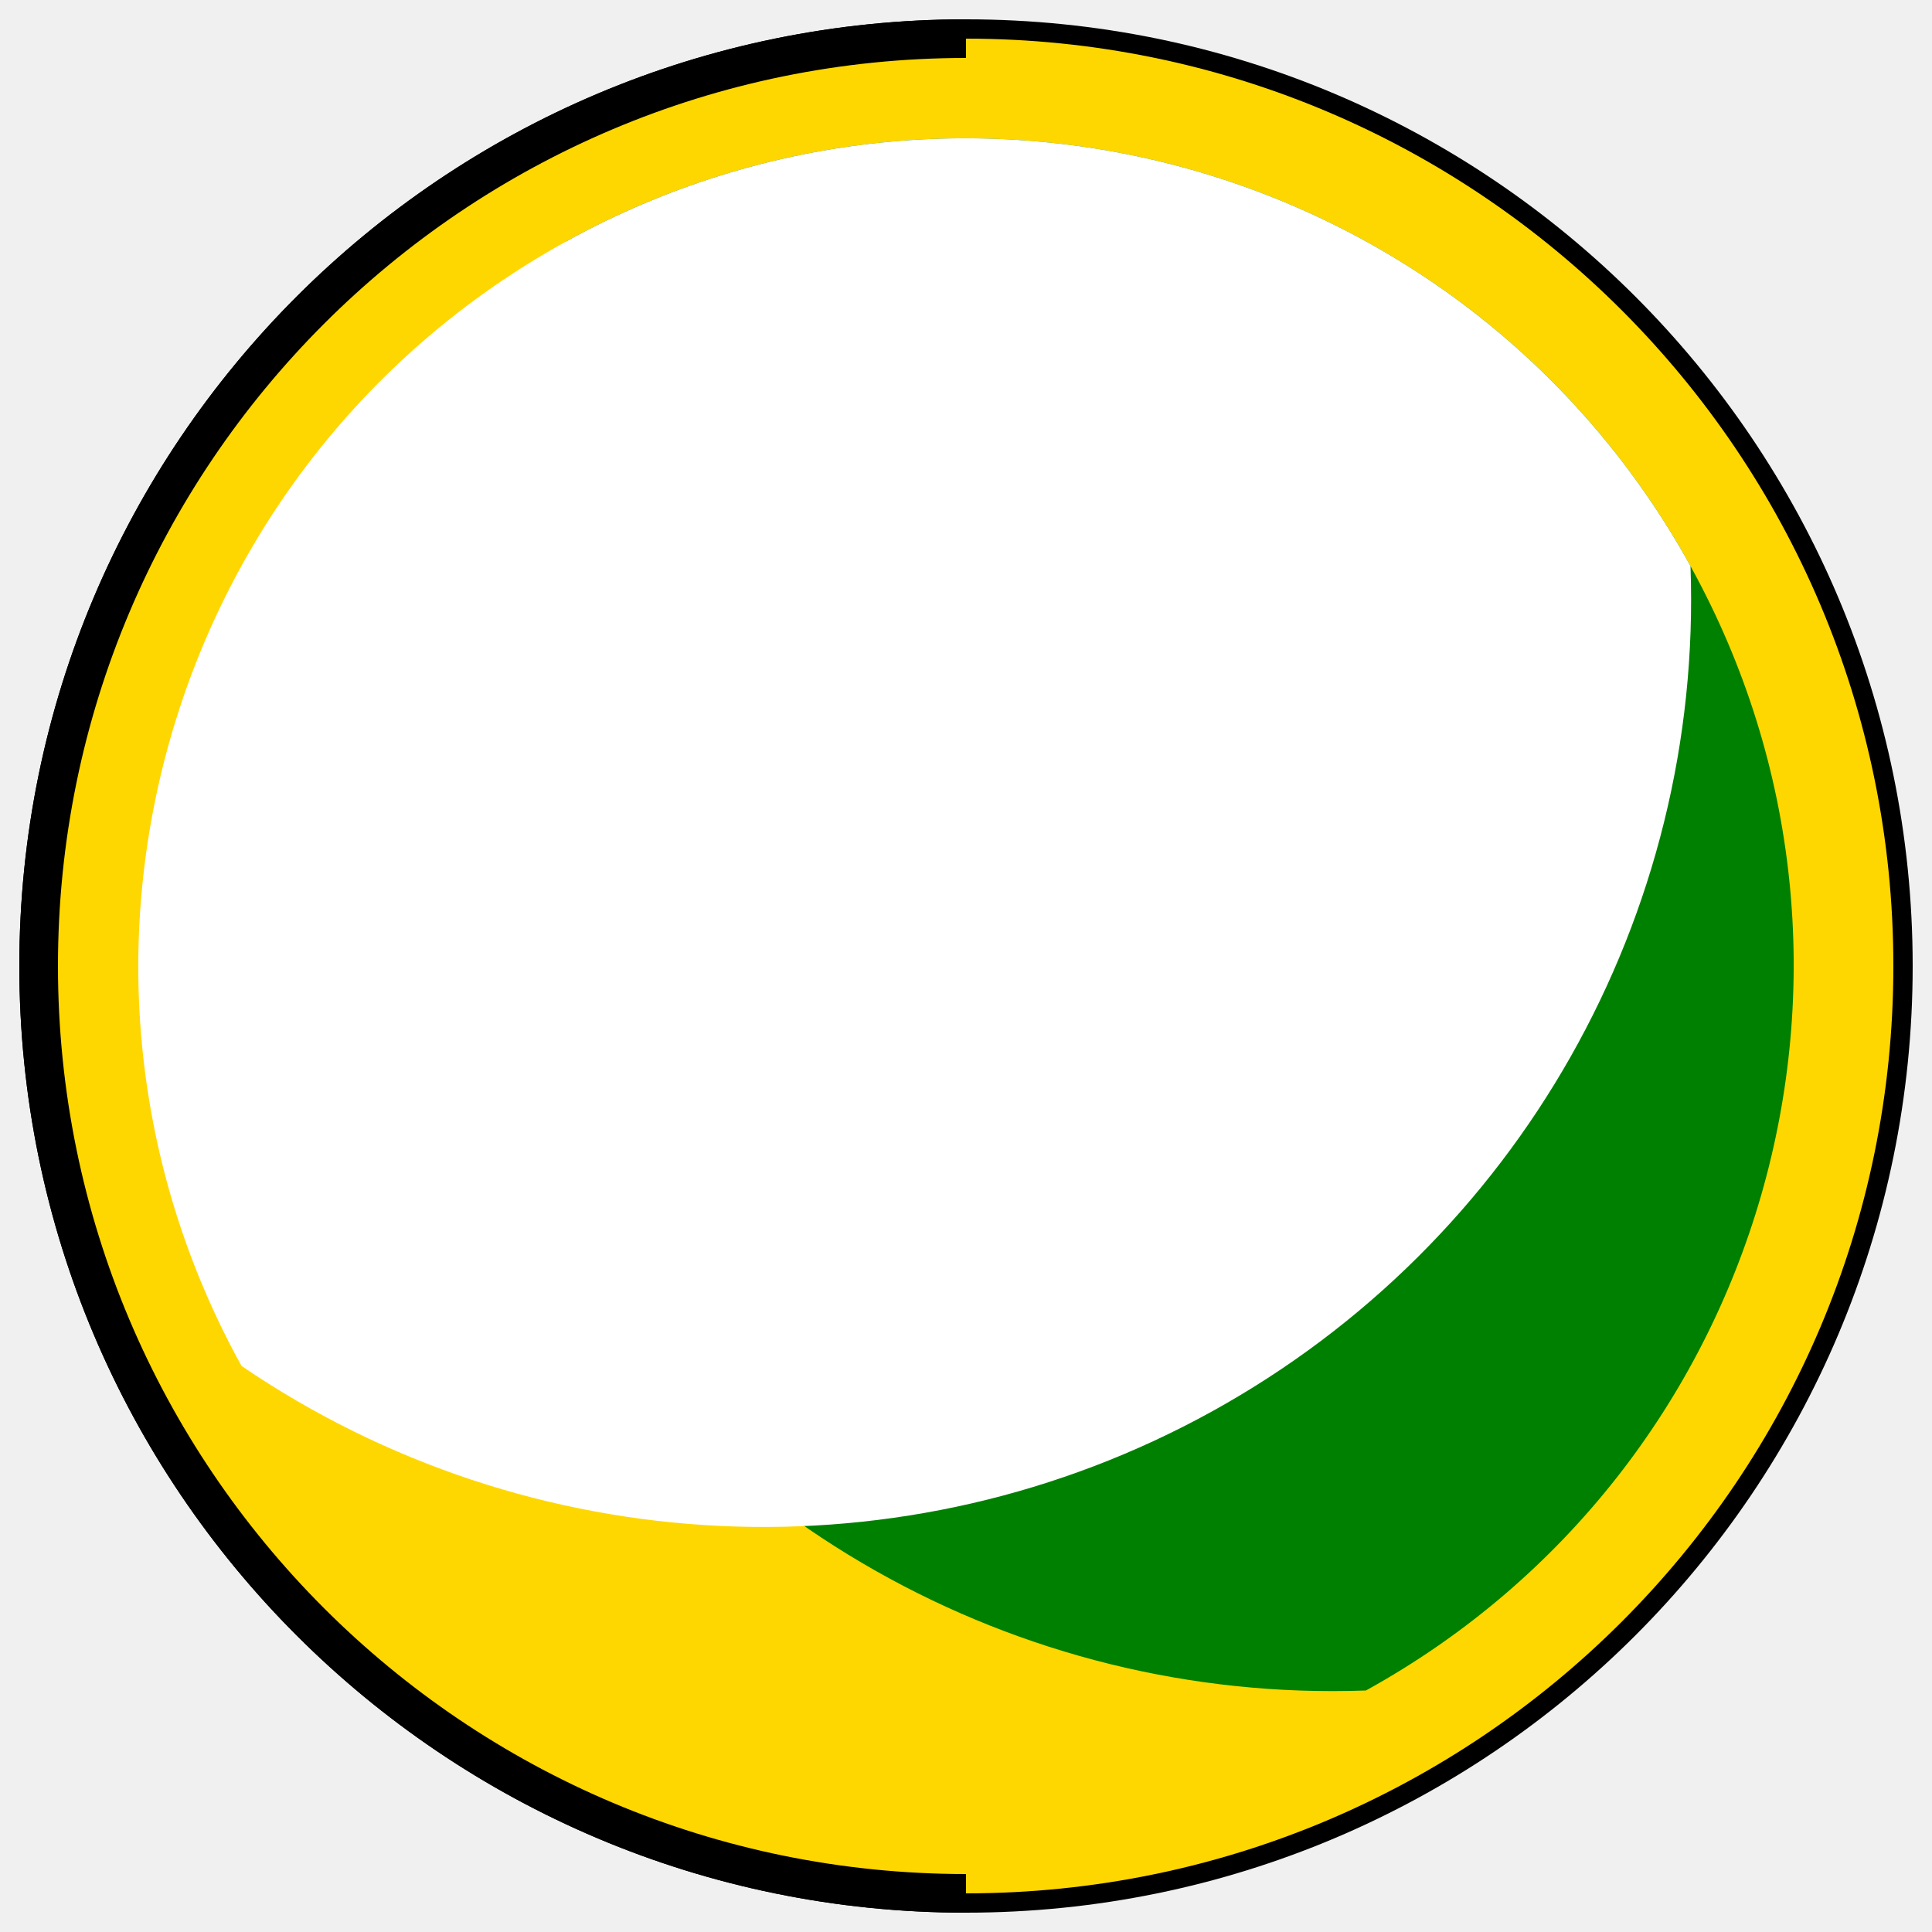
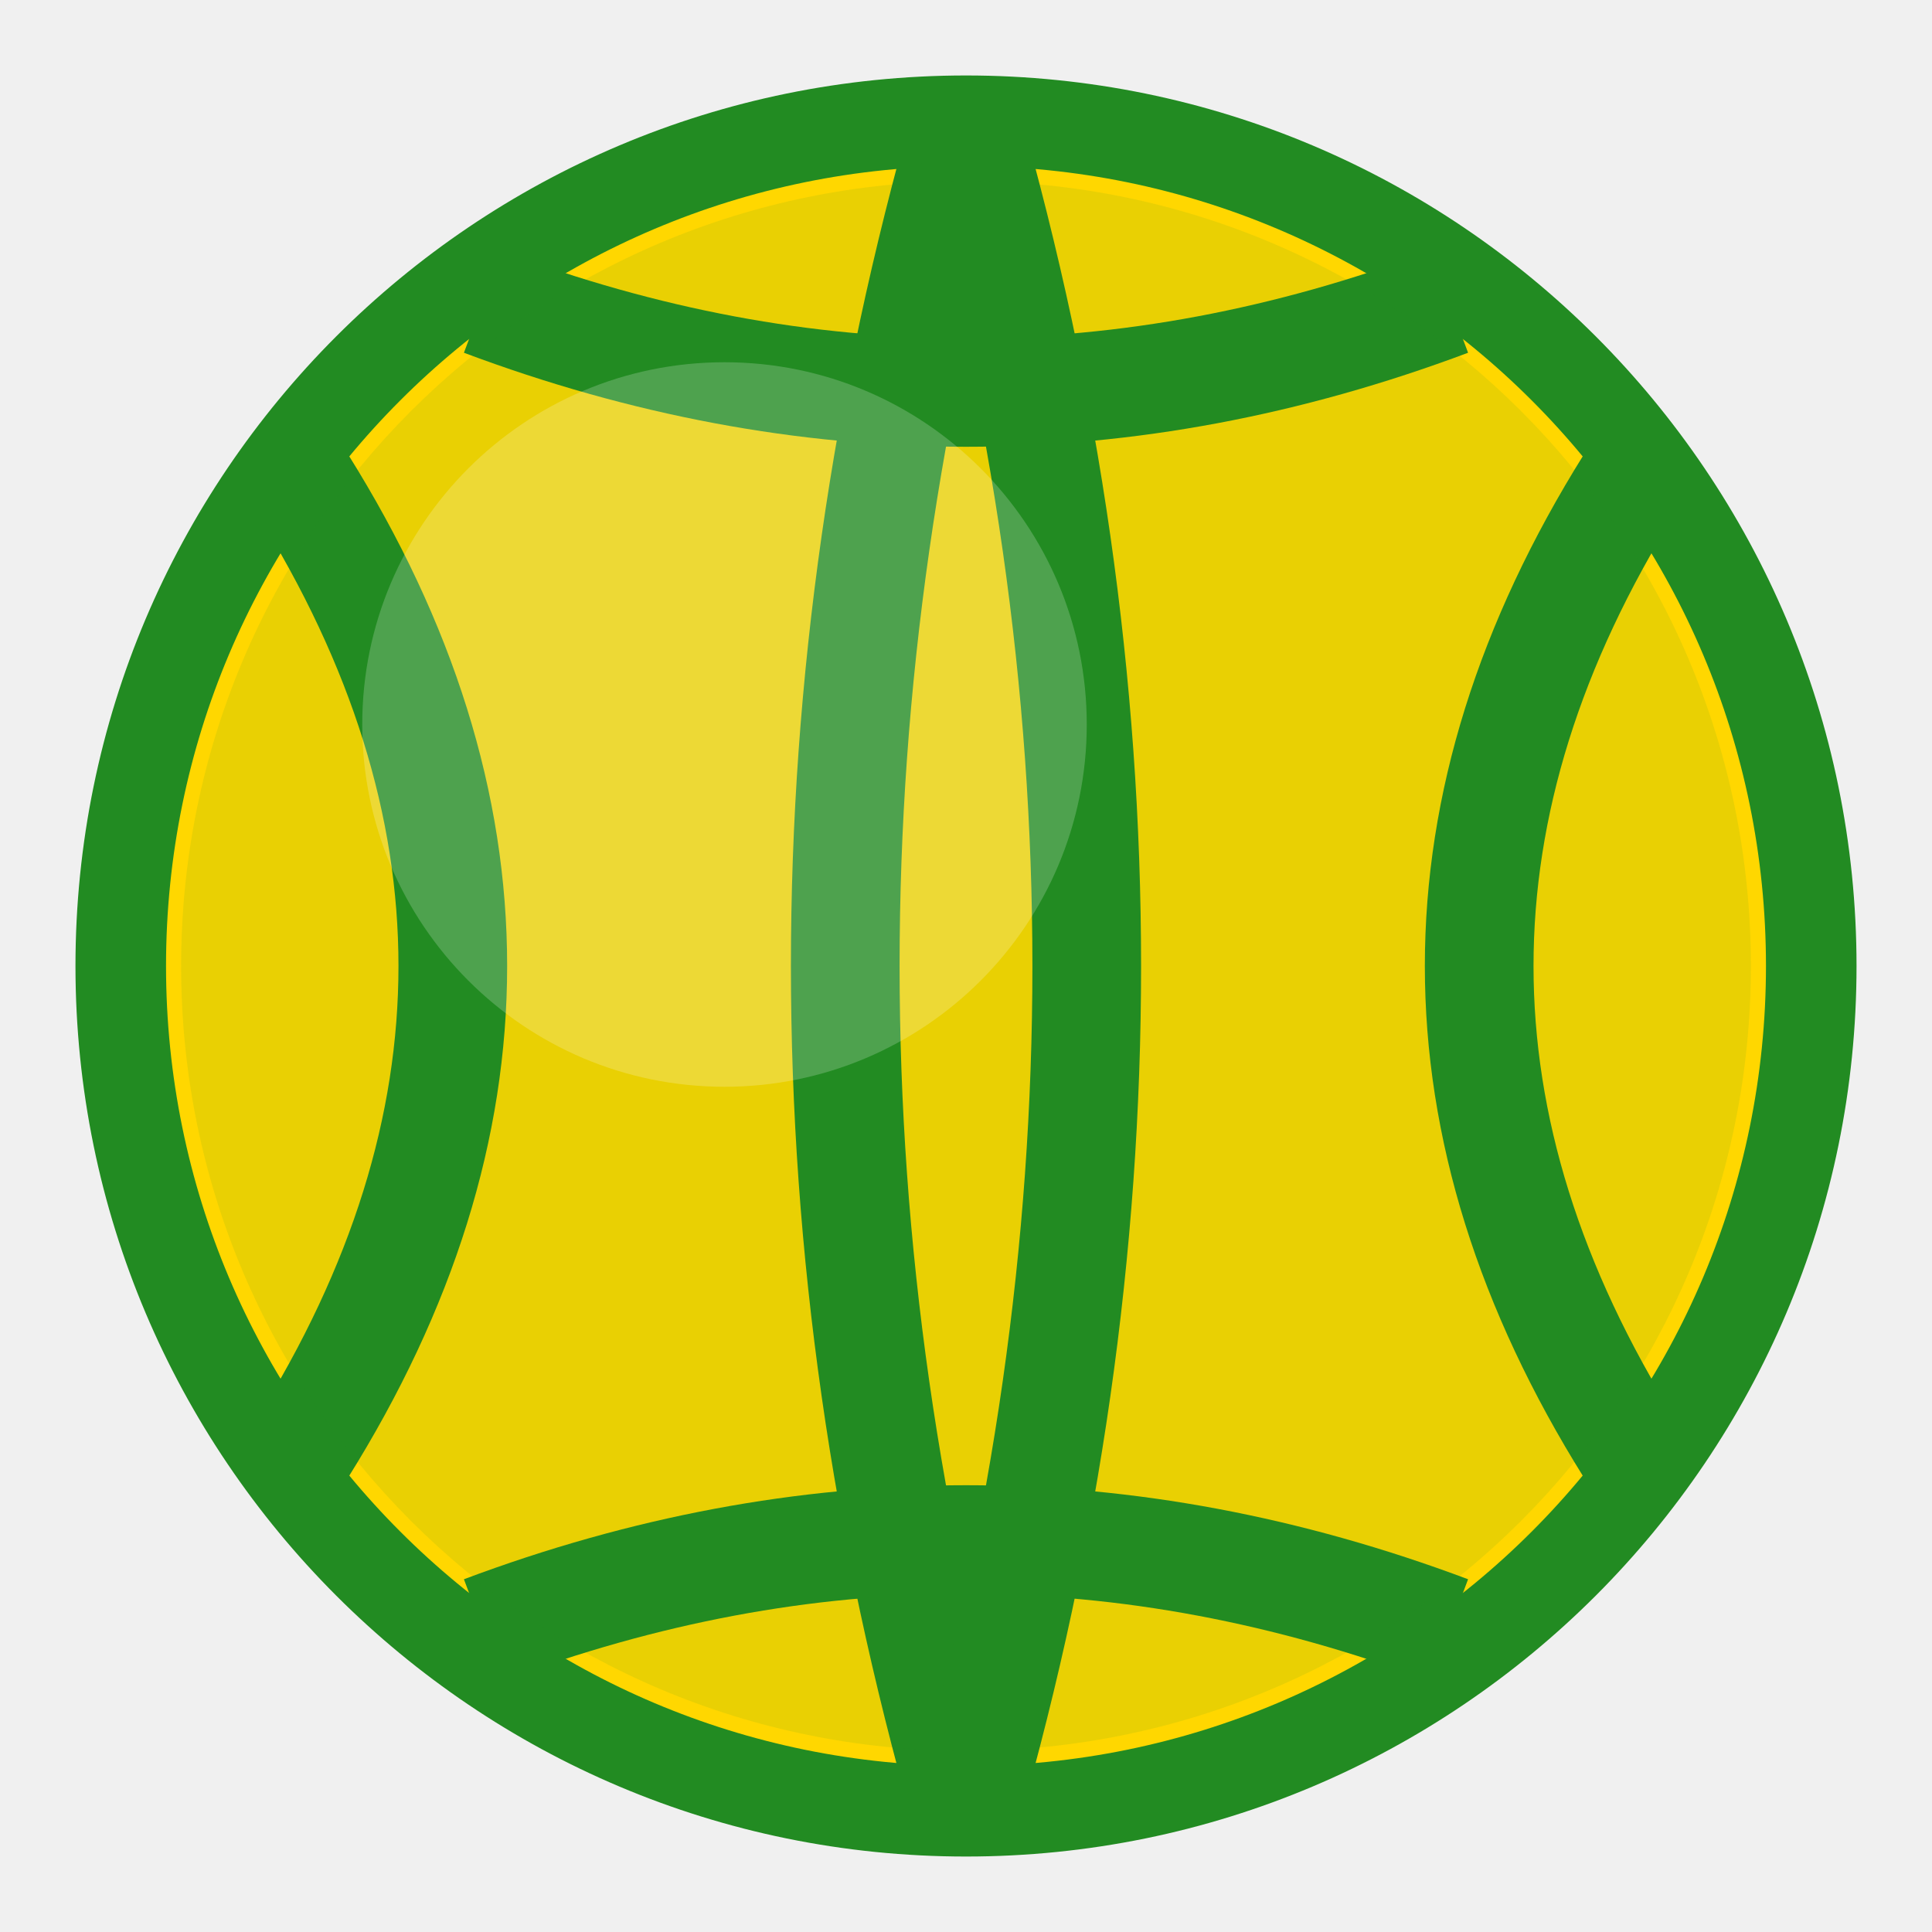
- <svg xmlns="http://www.w3.org/2000/svg" viewBox="0 0 100 100">
-   <circle cx="50" cy="50" r="48" fill="white" stroke="black" stroke-width="2" />
-   <path d="M50,2 a48,48 0 0,0 0,96 a24,24 0 0,0 0,-96" fill="gold" />
-   <path d="M29.3,12.5 a48,48 0 0,0 41.4,75 a24,24 0 0,0 -41.4,-75" fill="green" />
-   <path d="M12.5,70.7 a48,48 0 0,0 75,-41.4 a24,24 0 0,0 -75,41.4" fill="white" />
-   <path d="M50,2 a48,48 0 0,0 0,96" fill="none" stroke="black" stroke-width="2" />
+ <svg xmlns="http://www.w3.org/2000/svg" width="32" height="32" viewBox="0 0 32 32" fill="none">
+   <circle cx="16" cy="16" r="14" fill="#FFD700" stroke="#228B22" stroke-width="1.5" />
+   <path d="M 16 2 Q 12 16 16 30" stroke="#228B22" stroke-width="1.8" fill="none" />
+   <path d="M 16 2 Q 20 16 16 30" stroke="#228B22" stroke-width="1.8" fill="none" />
+   <path d="M 5 8 Q 10 16 5 24" stroke="#228B22" stroke-width="1.8" fill="none" />
+   <path d="M 27 8 Q 22 16 27 24" stroke="#228B22" stroke-width="1.8" fill="none" />
+   <path d="M 8 5 Q 16 8 24 5" stroke="#228B22" stroke-width="1.8" fill="none" />
+   <path d="M 8 27 Q 16 24 24 27" stroke="#228B22" stroke-width="1.8" fill="none" />
+   <ellipse cx="16" cy="16" rx="13" ry="13" fill="#228B22" opacity="0.1" />
+   <ellipse cx="12" cy="12" rx="6" ry="6" fill="#FFFFFF" opacity="0.2" />
</svg>
